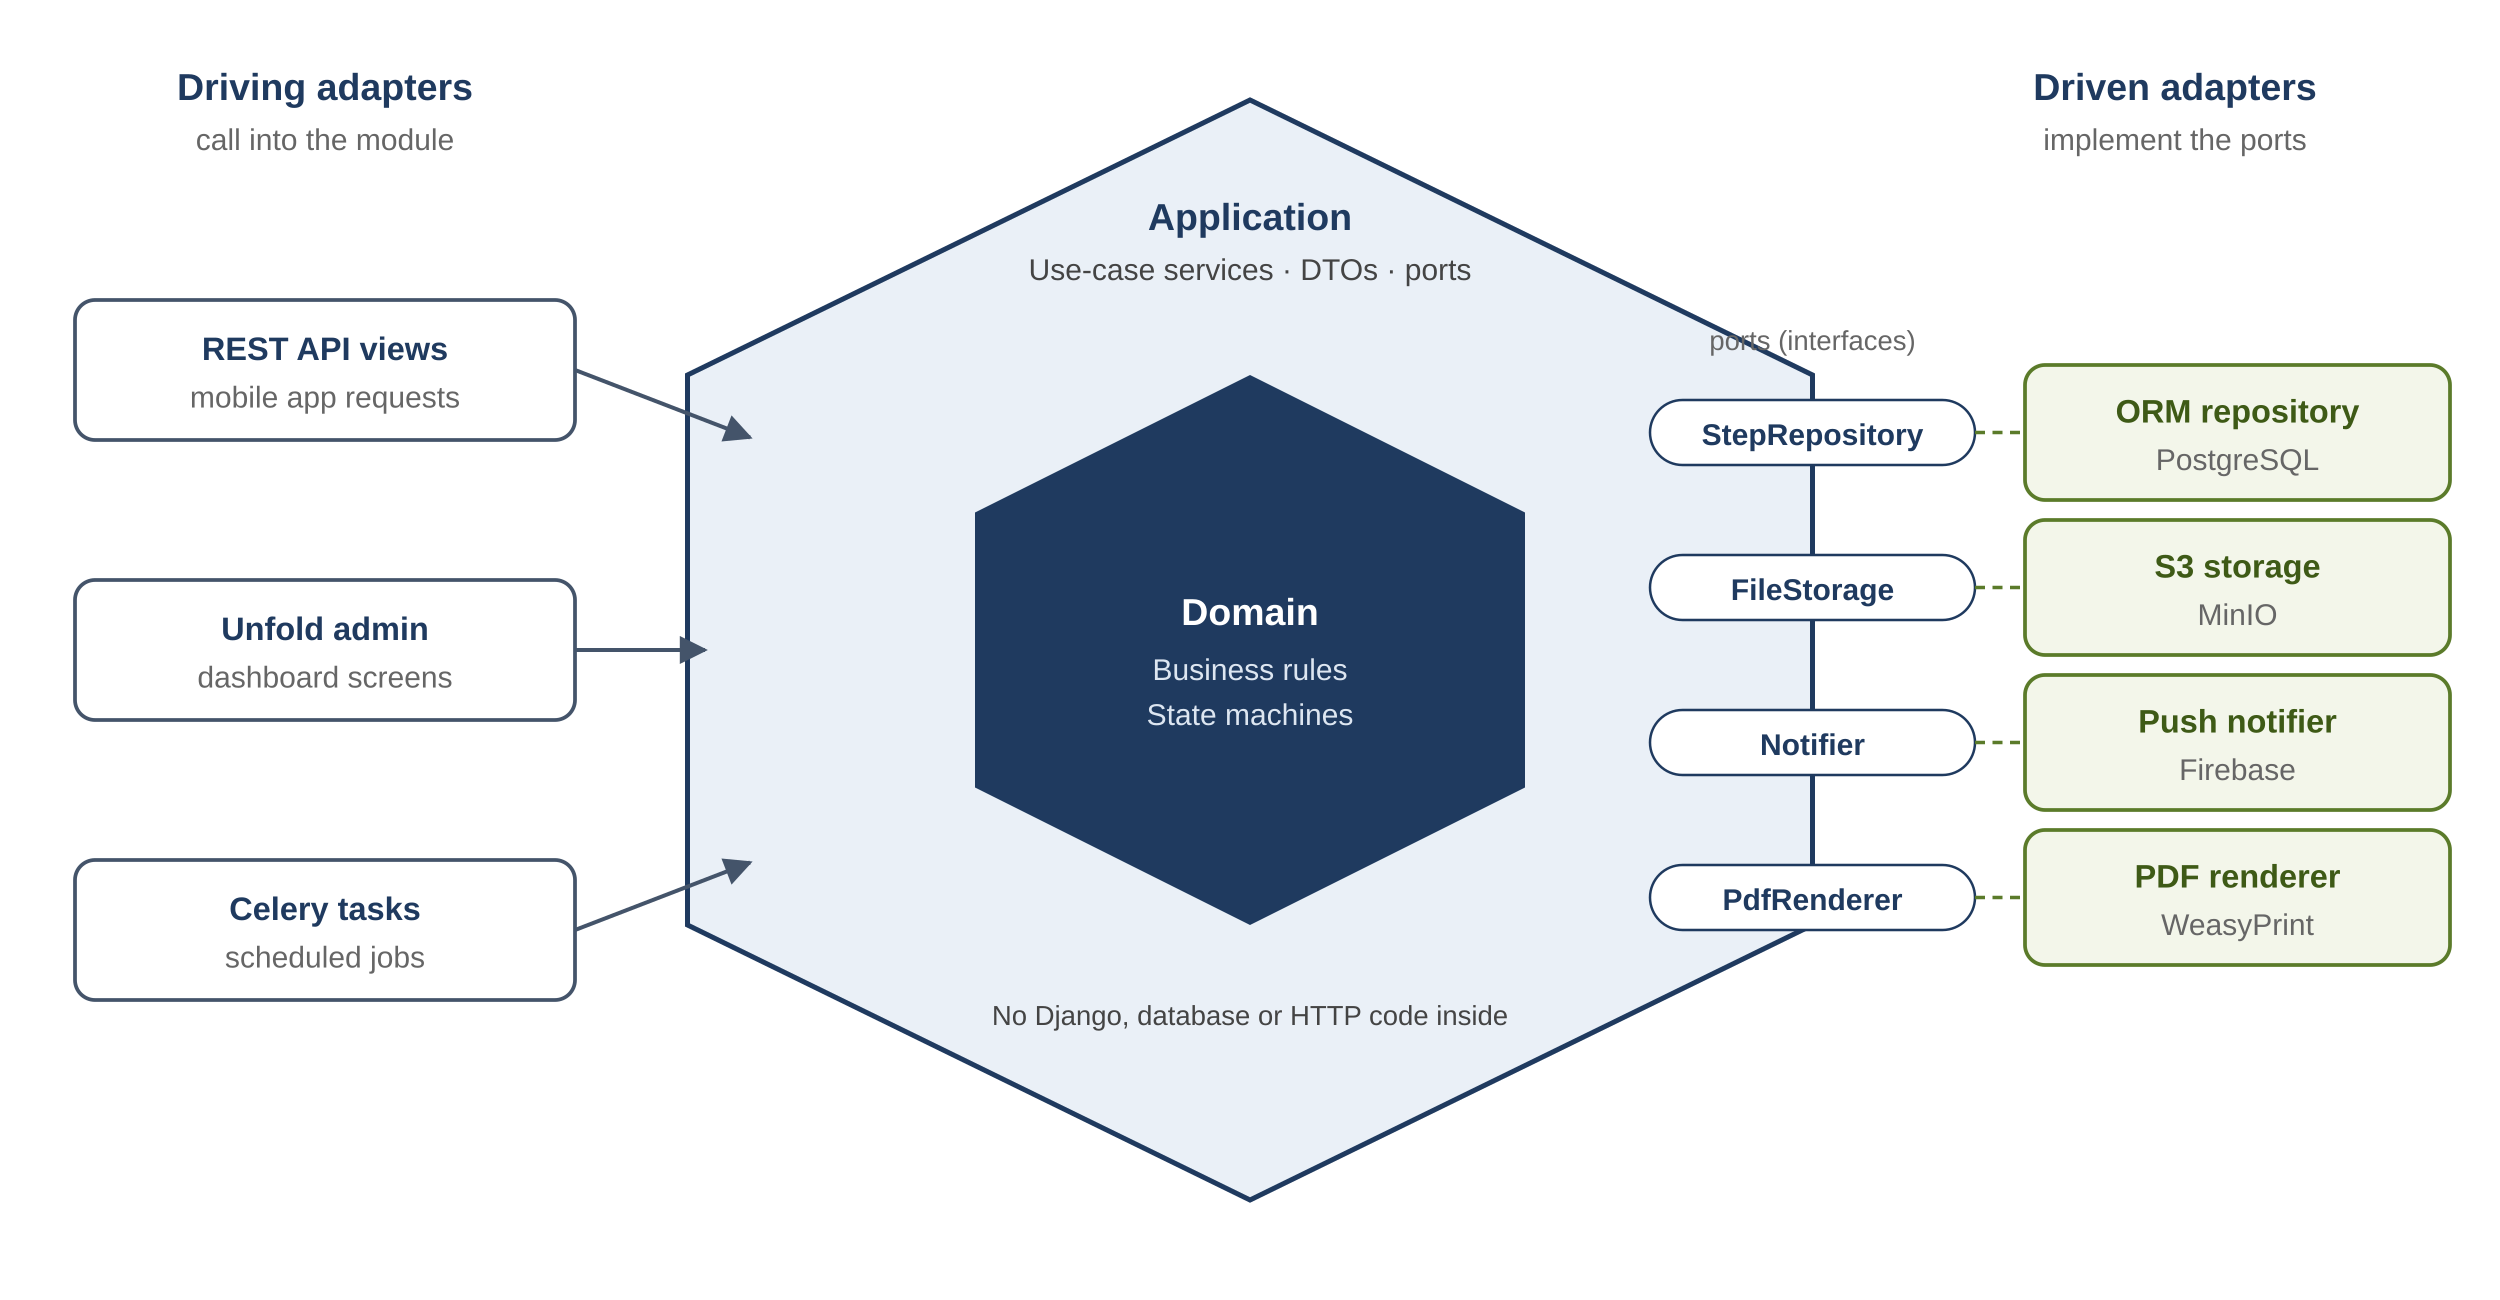
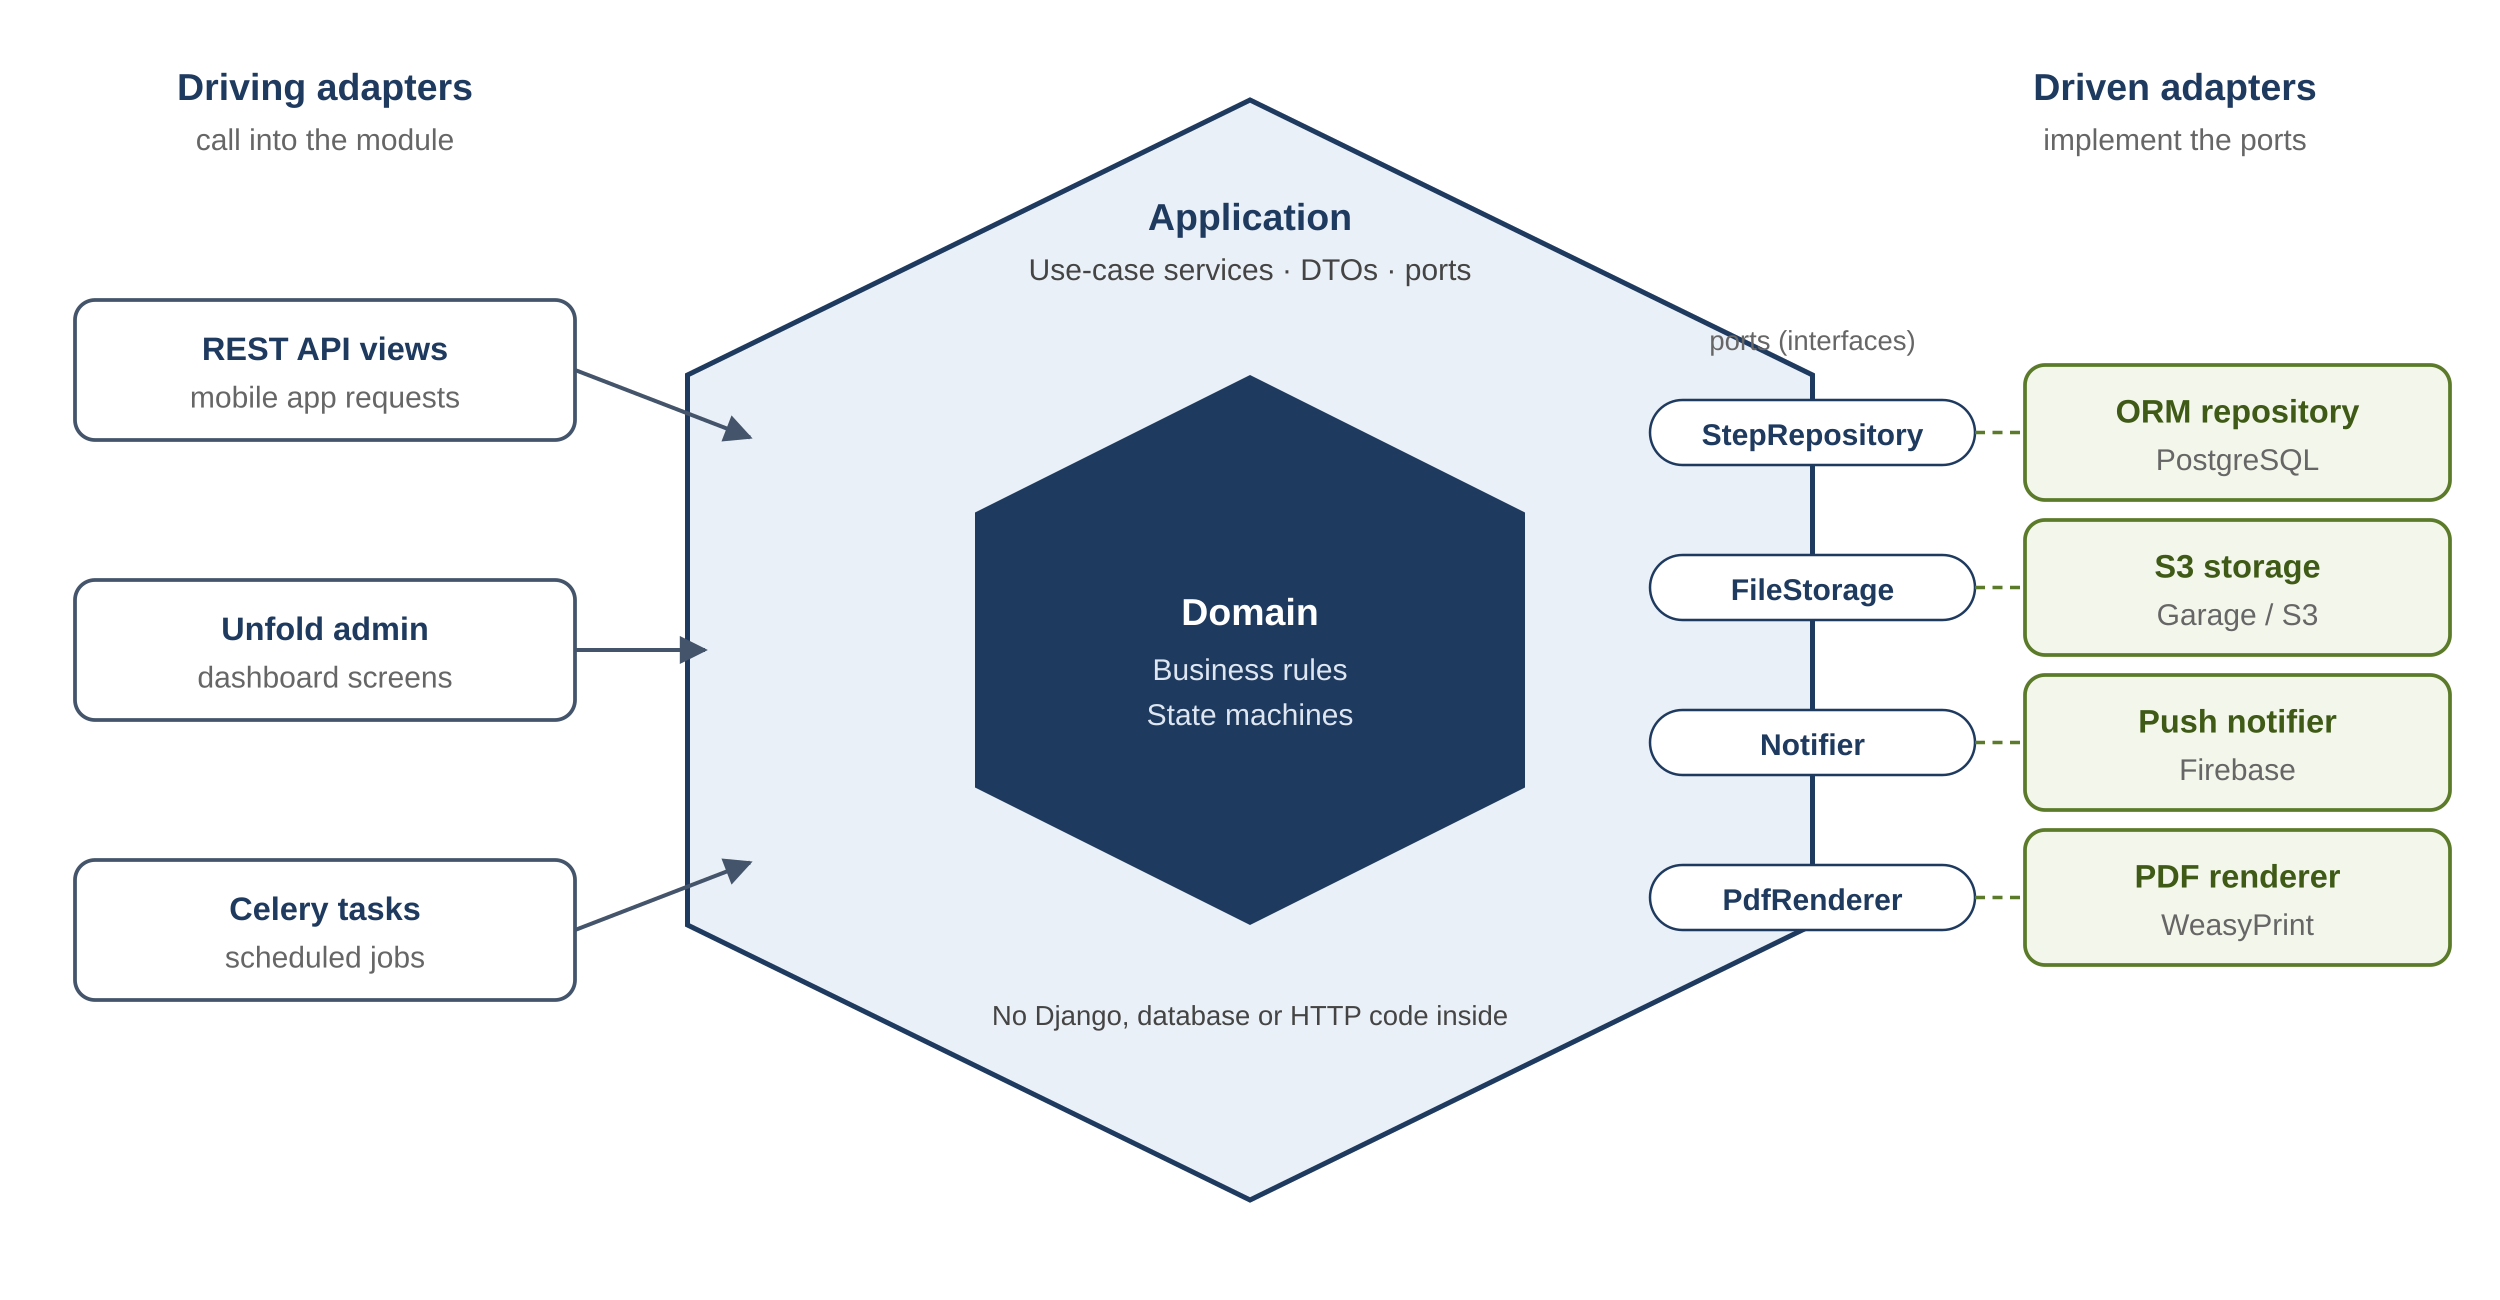
<svg xmlns="http://www.w3.org/2000/svg" width="1000" height="520" viewBox="0 0 1000 520" font-family="Segoe UI, Calibri, Arial, sans-serif">
  <defs>
    <marker id="a" viewBox="0 0 10 10" refX="9" refY="5" markerWidth="7" markerHeight="7" orient="auto-start-reverse">
      <path d="M0,0 L10,5 L0,10 z" fill="#44546A" />
    </marker>
  </defs>
  <rect width="1000" height="520" fill="#ffffff" />
  <text x="130" y="40" text-anchor="middle" font-size="15" font-weight="700" fill="#1F3A5F">Driving adapters</text>
  <text x="130" y="60" text-anchor="middle" font-size="12" fill="#666">call into the module</text>
  <text x="870" y="40" text-anchor="middle" font-size="15" font-weight="700" fill="#1F3A5F">Driven adapters</text>
  <text x="870" y="60" text-anchor="middle" font-size="12" fill="#666">implement the ports</text>
  <polygon points="500,40 725,150 725,370 500,480 275,370 275,150" fill="#EAF0F7" stroke="#1F3A5F" stroke-width="2" />
  <text x="500" y="92" text-anchor="middle" font-size="15" font-weight="700" fill="#1F3A5F">Application</text>
  <text x="500" y="112" text-anchor="middle" font-size="12" fill="#444">Use-case services · DTOs · ports</text>
  <polygon points="500,150 610,205 610,315 500,370 390,315 390,205" fill="#1F3A5F" />
  <text x="500" y="250" text-anchor="middle" font-size="15" font-weight="700" fill="#fff">Domain</text>
  <text x="500" y="272" text-anchor="middle" font-size="12" fill="#DDE6F1">Business rules</text>
  <text x="500" y="290" text-anchor="middle" font-size="12" fill="#DDE6F1">State machines</text>
  <text x="500" y="410" text-anchor="middle" font-size="11" fill="#444">No Django, database or HTTP code inside</text>
  <g font-size="12" font-weight="600" fill="#1F3A5F">
    <rect x="660" y="160" width="130" height="26" rx="13" fill="#fff" stroke="#1F3A5F" />
    <text x="725" y="178" text-anchor="middle">StepRepository</text>
    <rect x="660" y="222" width="130" height="26" rx="13" fill="#fff" stroke="#1F3A5F" />
    <text x="725" y="240" text-anchor="middle">FileStorage</text>
    <rect x="660" y="284" width="130" height="26" rx="13" fill="#fff" stroke="#1F3A5F" />
    <text x="725" y="302" text-anchor="middle">Notifier</text>
    <rect x="660" y="346" width="130" height="26" rx="13" fill="#fff" stroke="#1F3A5F" />
    <text x="725" y="364" text-anchor="middle">PdfRenderer</text>
  </g>
  <text x="725" y="140" text-anchor="middle" font-size="11" fill="#666">ports (interfaces)</text>
  <g font-size="13">
    <rect x="30" y="120" width="200" height="56" rx="8" fill="#fff" stroke="#44546A" stroke-width="1.5" />
    <text x="130" y="144" text-anchor="middle" font-weight="700" fill="#1F3A5F">REST API views</text>
    <text x="130" y="163" text-anchor="middle" font-size="12" fill="#666">mobile app requests</text>
    <rect x="30" y="232" width="200" height="56" rx="8" fill="#fff" stroke="#44546A" stroke-width="1.5" />
    <text x="130" y="256" text-anchor="middle" font-weight="700" fill="#1F3A5F">Unfold admin</text>
    <text x="130" y="275" text-anchor="middle" font-size="12" fill="#666">dashboard screens</text>
    <rect x="30" y="344" width="200" height="56" rx="8" fill="#fff" stroke="#44546A" stroke-width="1.5" />
    <text x="130" y="368" text-anchor="middle" font-weight="700" fill="#1F3A5F">Celery tasks</text>
    <text x="130" y="387" text-anchor="middle" font-size="12" fill="#666">scheduled jobs</text>
  </g>
  <g font-size="13">
    <rect x="810" y="146" width="170" height="54" rx="8" fill="#F3F6EA" stroke="#5B7B2A" stroke-width="1.5" />
    <text x="895" y="169" text-anchor="middle" font-weight="700" fill="#3E5A16">ORM repository</text>
    <text x="895" y="188" text-anchor="middle" font-size="12" fill="#666">PostgreSQL</text>
    <rect x="810" y="208" width="170" height="54" rx="8" fill="#F3F6EA" stroke="#5B7B2A" stroke-width="1.5" />
    <text x="895" y="231" text-anchor="middle" font-weight="700" fill="#3E5A16">S3 storage</text>
-     <text x="895" y="250" text-anchor="middle" font-size="12" fill="#666">MinIO</text>
+     <text x="895" y="250" text-anchor="middle" font-size="12" fill="#666">Garage / S3</text>
    <rect x="810" y="270" width="170" height="54" rx="8" fill="#F3F6EA" stroke="#5B7B2A" stroke-width="1.5" />
    <text x="895" y="293" text-anchor="middle" font-weight="700" fill="#3E5A16">Push notifier</text>
    <text x="895" y="312" text-anchor="middle" font-size="12" fill="#666">Firebase</text>
    <rect x="810" y="332" width="170" height="54" rx="8" fill="#F3F6EA" stroke="#5B7B2A" stroke-width="1.5" />
    <text x="895" y="355" text-anchor="middle" font-weight="700" fill="#3E5A16">PDF renderer</text>
    <text x="895" y="374" text-anchor="middle" font-size="12" fill="#666">WeasyPrint</text>
  </g>
  <g stroke="#44546A" stroke-width="1.6" fill="none" marker-end="url(#a)">
    <path d="M230,148 L300,175" />
    <path d="M230,260 L282,260" />
    <path d="M230,372 L300,345" />
  </g>
  <g stroke="#5B7B2A" stroke-width="1.4" fill="none" stroke-dasharray="4 3">
    <path d="M790,173 L810,173" />
    <path d="M790,235 L810,235" />
    <path d="M790,297 L810,297" />
    <path d="M790,359 L810,359" />
  </g>
</svg>
